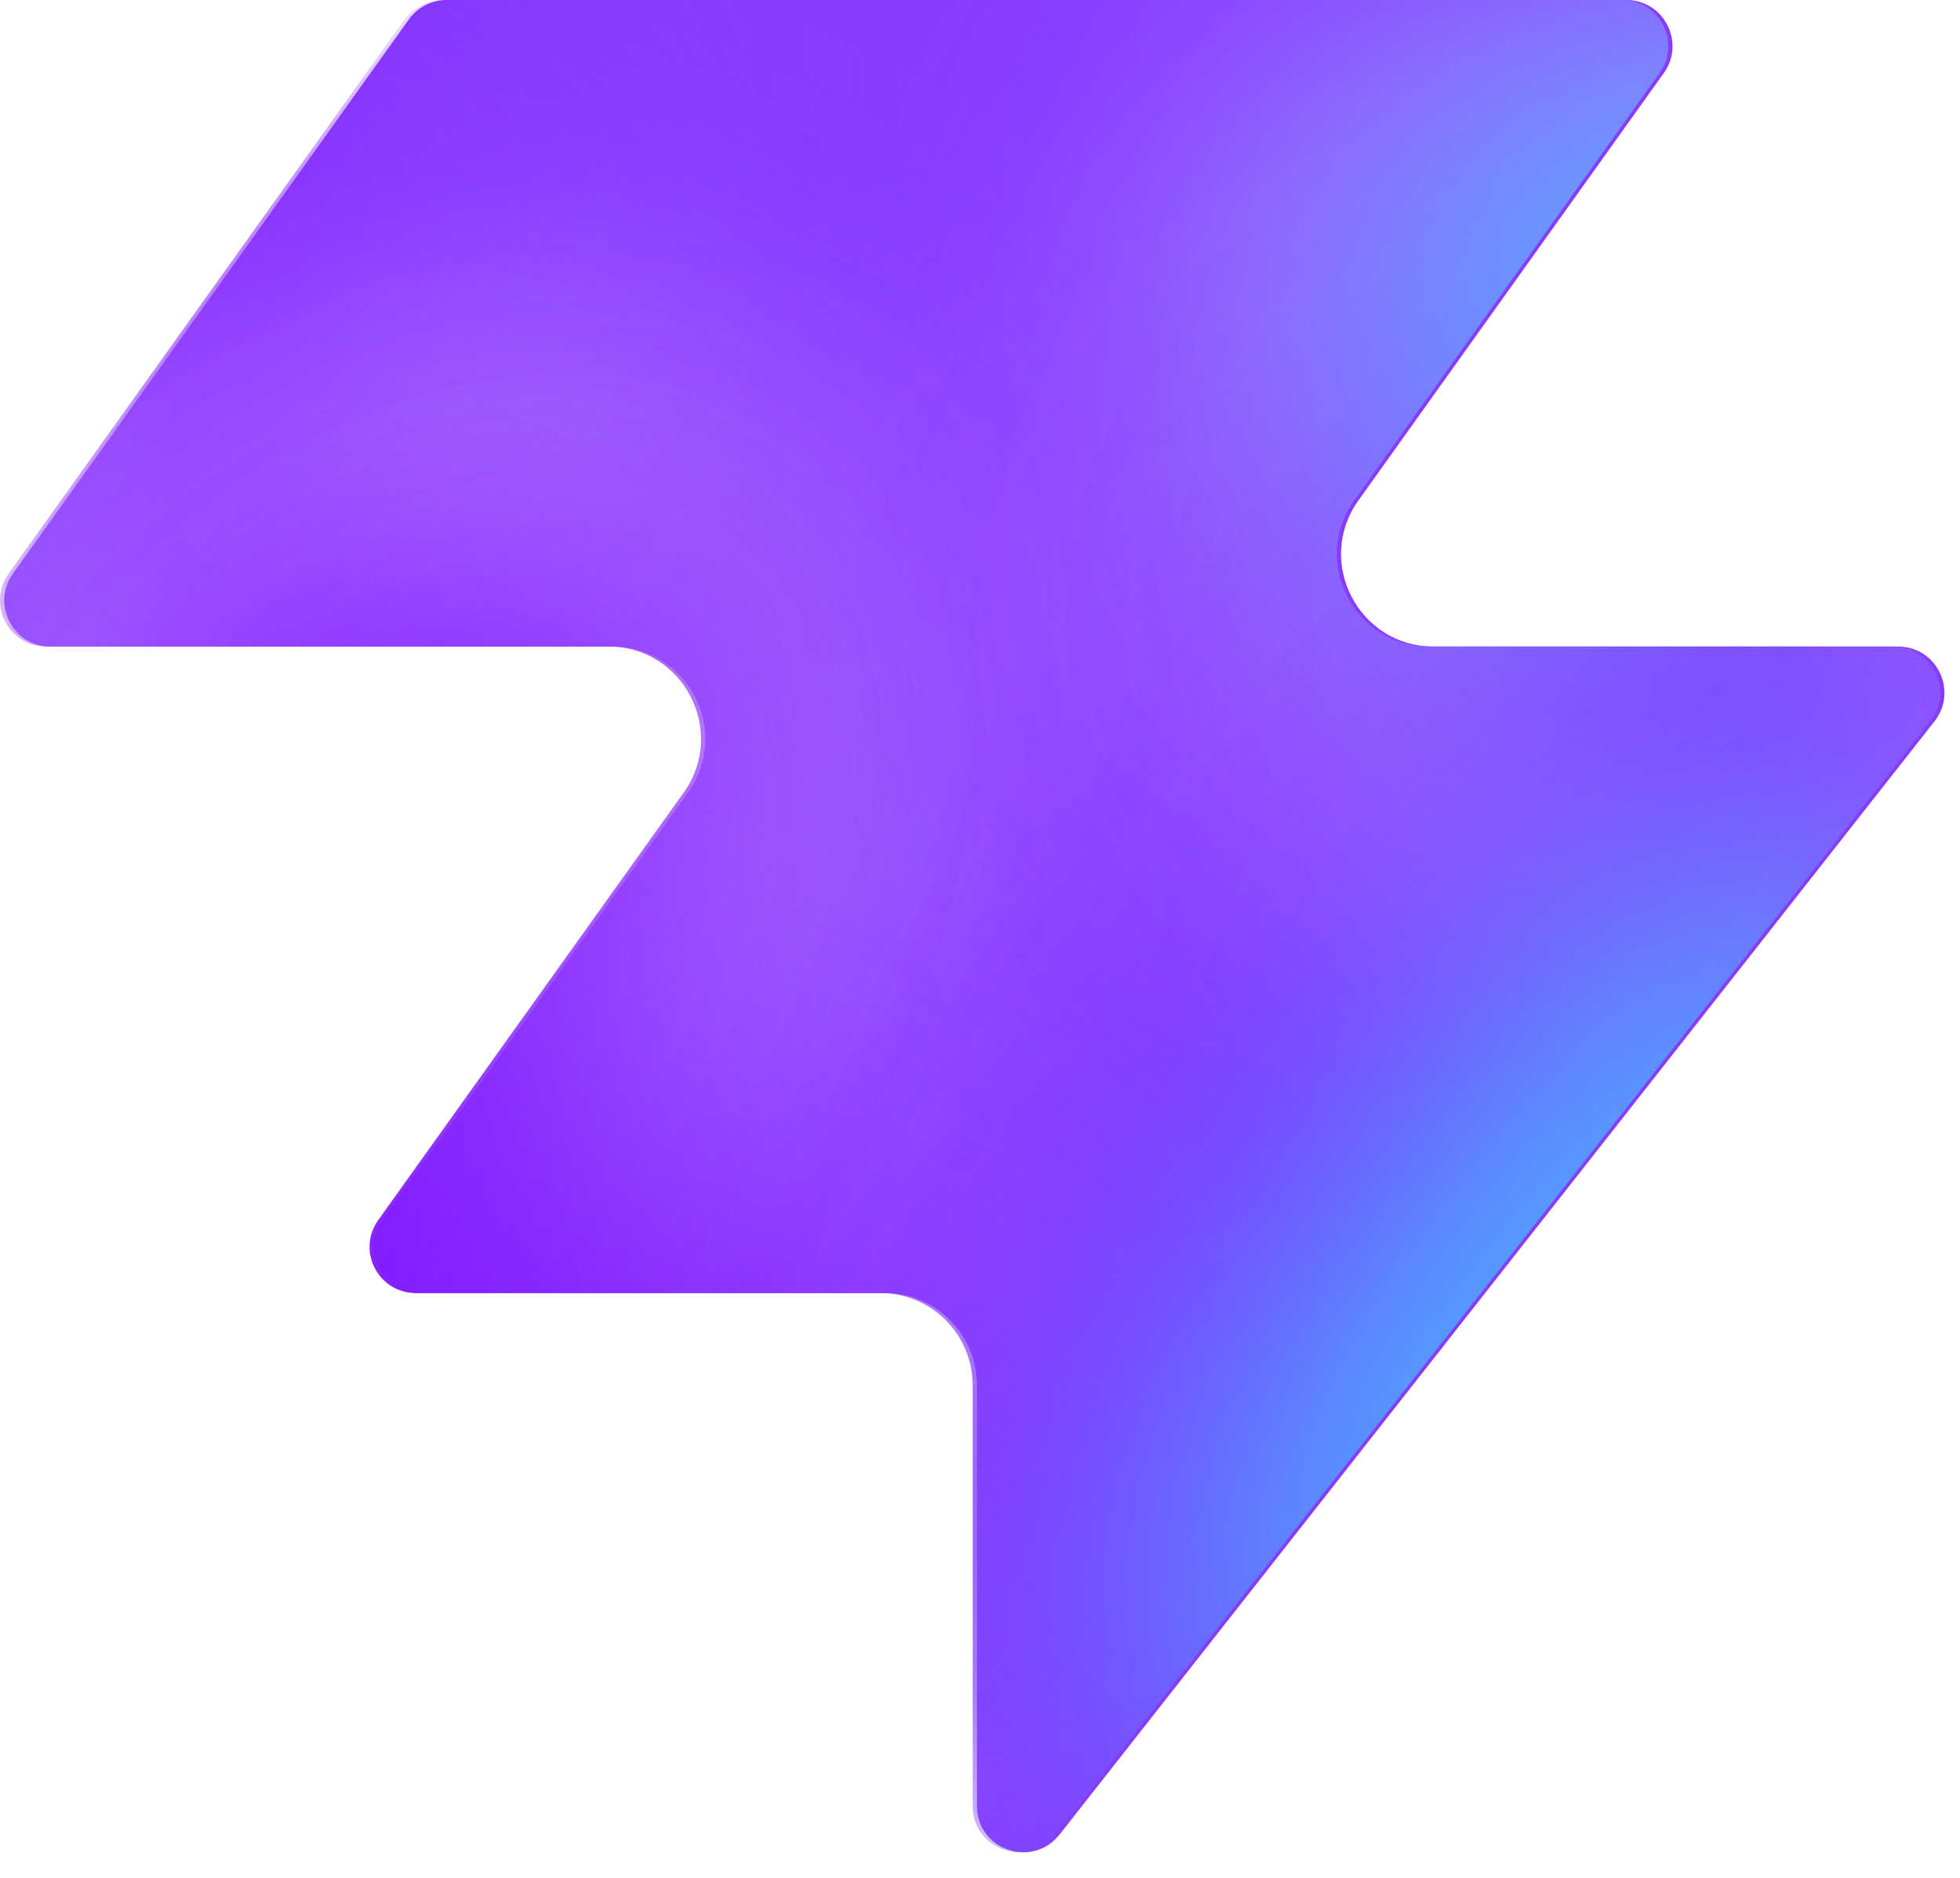
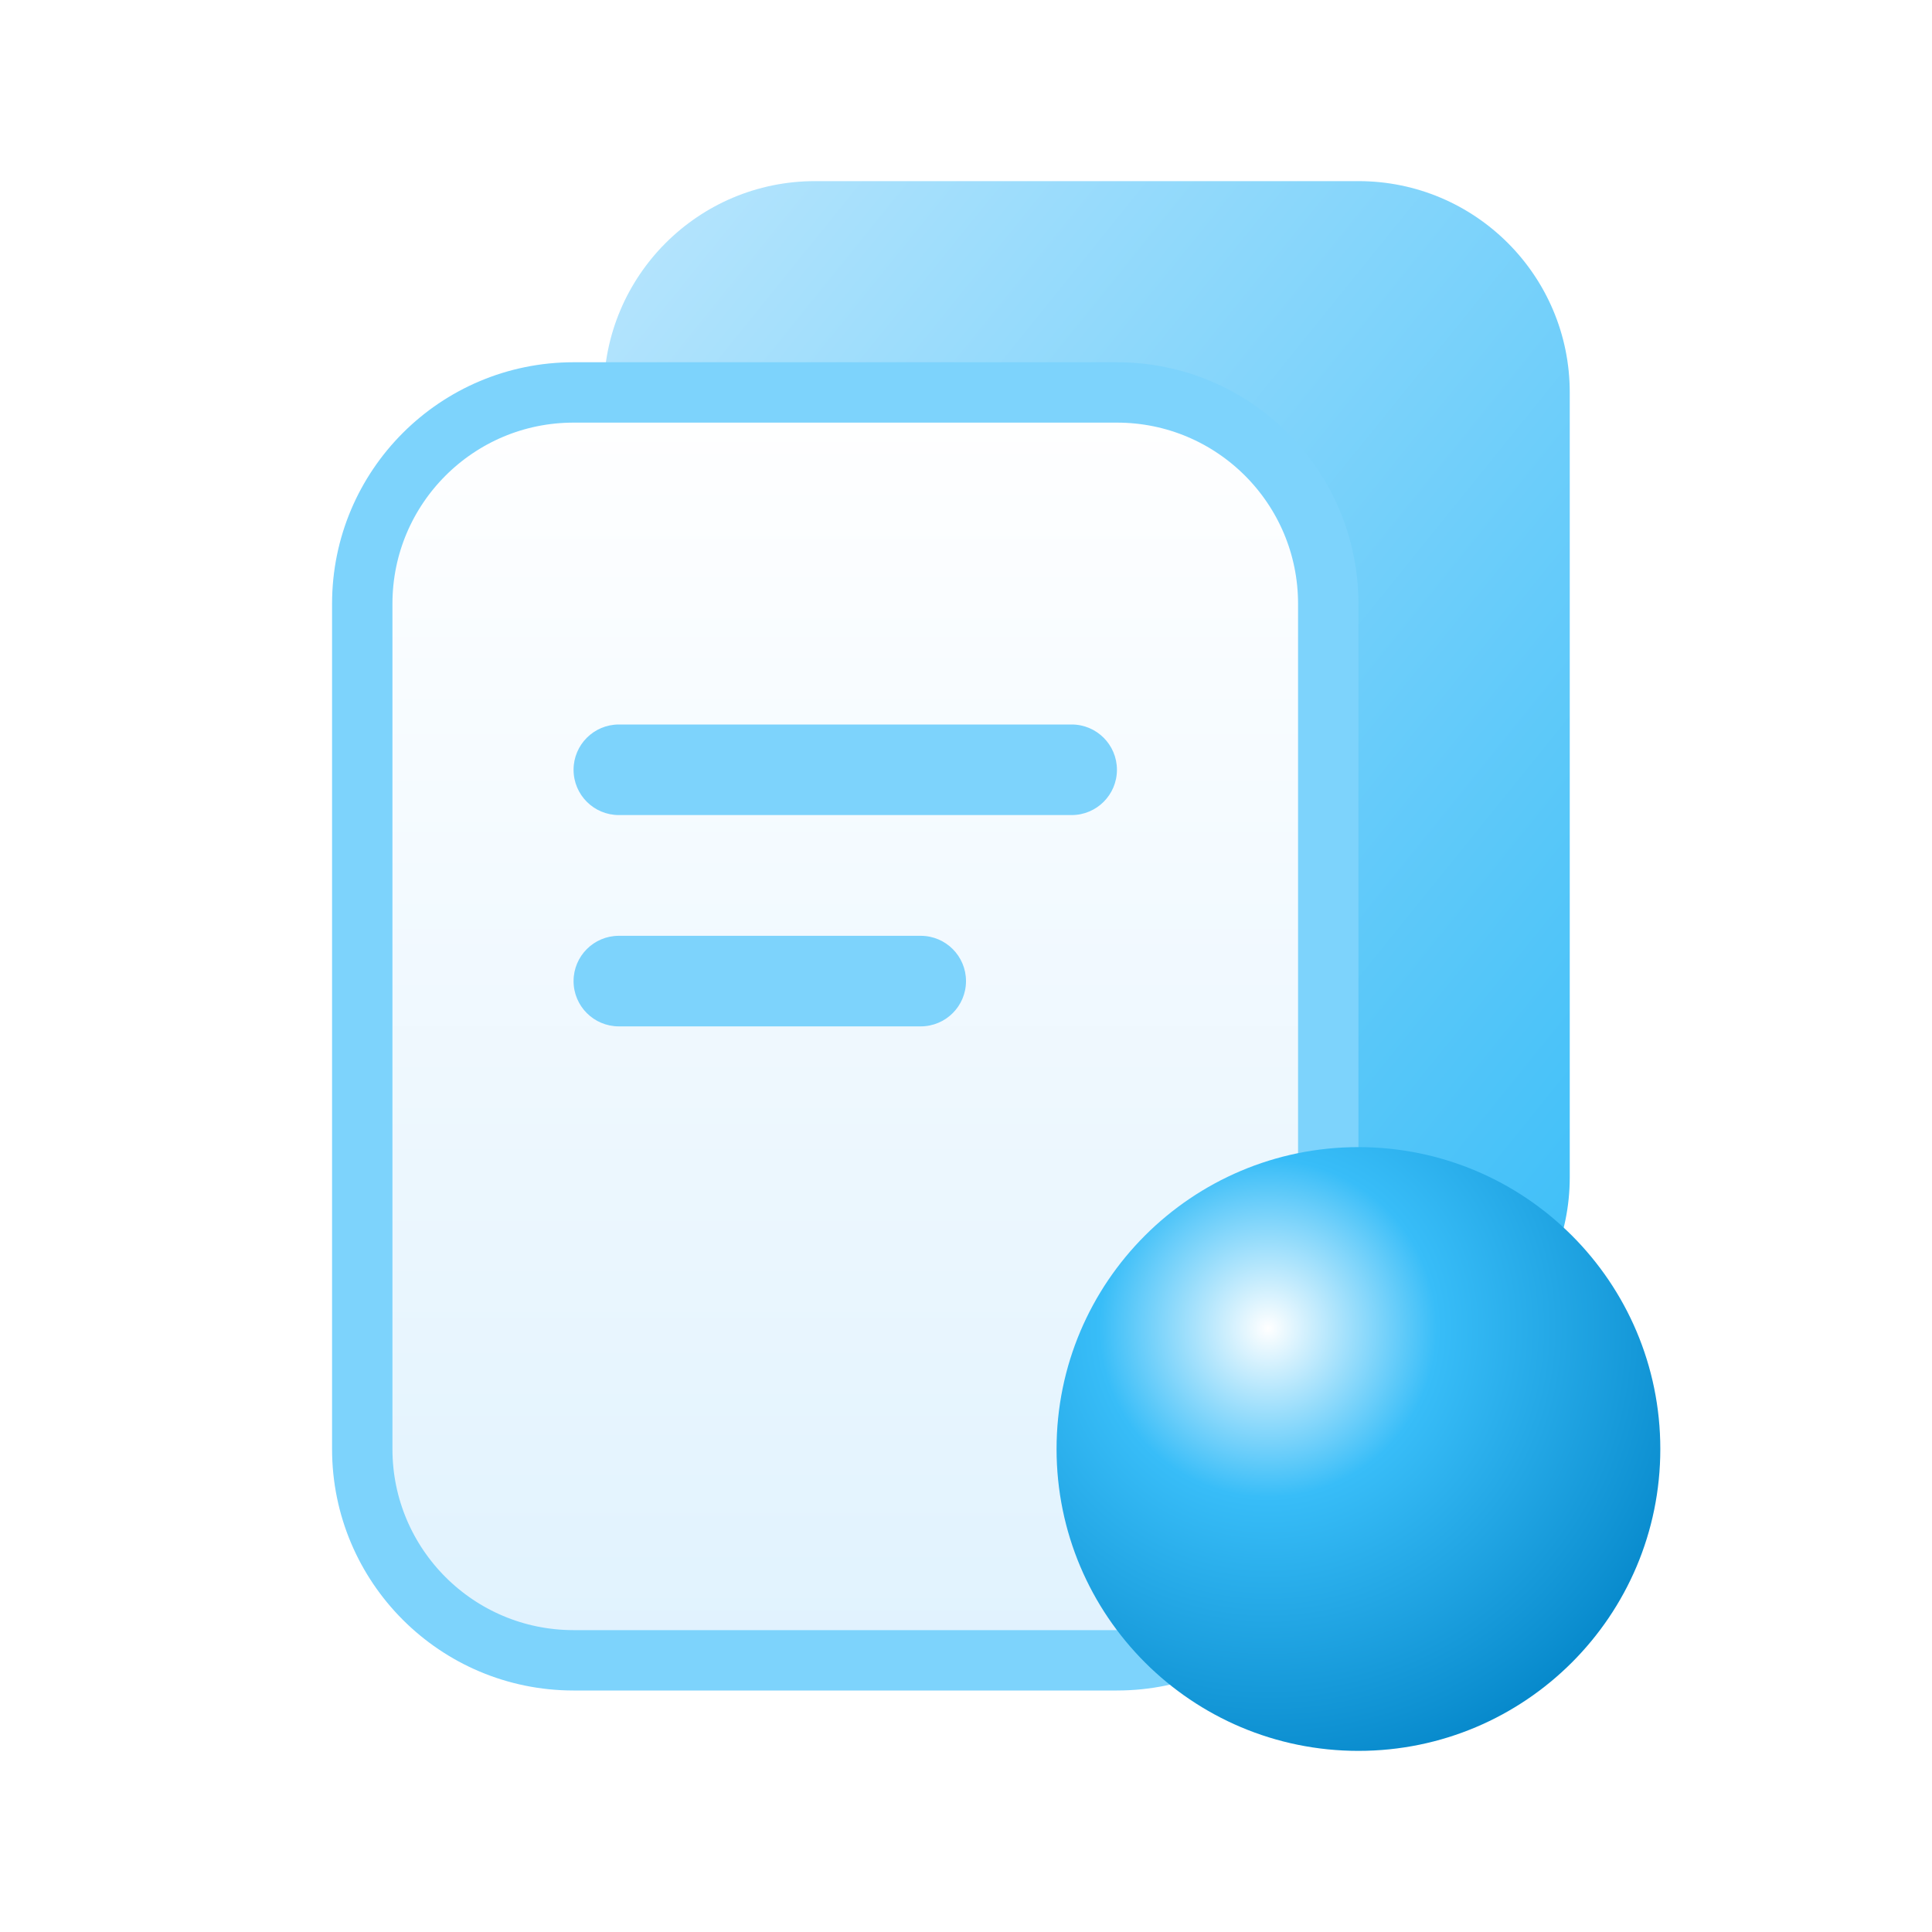
- <svg xmlns="http://www.w3.org/2000/svg" width="48" height="46" fill="none" viewBox="0 0 48 46">
-   <path fill="#863bff" d="M25.946 44.938c-.664.845-2.021.375-2.021-.698V33.937a2.26 2.26 0 0 0-2.262-2.262H10.287c-.92 0-1.456-1.04-.92-1.788l7.48-10.471c1.07-1.497 0-3.578-1.842-3.578H1.237c-.92 0-1.456-1.04-.92-1.788L10.013.474c.214-.297.556-.474.92-.474h28.894c.92 0 1.456 1.04.92 1.788l-7.48 10.471c-1.07 1.498 0 3.579 1.842 3.579h11.377c.943 0 1.473 1.088.89 1.83L25.947 44.94z" style="fill:#863bff;fill:color(display-p3 .525 .23 1);fill-opacity:1" />
-   <mask id="a" width="48" height="46" x="0" y="0" maskUnits="userSpaceOnUse" style="mask-type:alpha">
-     <path fill="#000" d="M25.842 44.938c-.664.844-2.021.375-2.021-.698V33.937a2.26 2.26 0 0 0-2.262-2.262H10.183c-.92 0-1.456-1.04-.92-1.788l7.48-10.471c1.07-1.498 0-3.579-1.842-3.579H1.133c-.92 0-1.456-1.04-.92-1.787L9.91.473c.214-.297.556-.474.92-.474h28.894c.92 0 1.456 1.04.92 1.788l-7.48 10.471c-1.07 1.498 0 3.578 1.842 3.578h11.377c.943 0 1.473 1.088.89 1.832L25.843 44.94z" style="fill:#000;fill-opacity:1" />
-   </mask>
-   <g mask="url(#a)">
-     <g filter="url(#b)">
-       <ellipse cx="5.508" cy="14.704" fill="#ede6ff" rx="5.508" ry="14.704" style="fill:#ede6ff;fill:color(display-p3 .927 .903 1);fill-opacity:1" transform="matrix(.00324 1 1 -.00324 -4.47 31.516)" />
-     </g>
-     <g filter="url(#c)">
-       <ellipse cx="10.399" cy="29.851" fill="#ede6ff" rx="10.399" ry="29.851" style="fill:#ede6ff;fill:color(display-p3 .927 .903 1);fill-opacity:1" transform="matrix(.00324 1 1 -.00324 -39.328 7.883)" />
-     </g>
-     <g filter="url(#d)">
-       <ellipse cx="5.508" cy="30.487" fill="#7e14ff" rx="5.508" ry="30.487" style="fill:#7e14ff;fill:color(display-p3 .492 .077 1);fill-opacity:1" transform="rotate(89.814 -25.913 -14.639)scale(1 -1)" />
-     </g>
-     <g filter="url(#e)">
-       <ellipse cx="5.508" cy="30.599" fill="#7e14ff" rx="5.508" ry="30.599" style="fill:#7e14ff;fill:color(display-p3 .492 .077 1);fill-opacity:1" transform="rotate(89.814 -32.644 -3.334)scale(1 -1)" />
-     </g>
-     <g filter="url(#f)">
-       <ellipse cx="5.508" cy="30.599" fill="#7e14ff" rx="5.508" ry="30.599" style="fill:#7e14ff;fill:color(display-p3 .492 .077 1);fill-opacity:1" transform="matrix(.00324 1 1 -.00324 -34.34 30.47)" />
-     </g>
-     <g filter="url(#g)">
-       <ellipse cx="14.072" cy="22.078" fill="#ede6ff" rx="14.072" ry="22.078" style="fill:#ede6ff;fill:color(display-p3 .927 .903 1);fill-opacity:1" transform="rotate(93.35 24.506 48.493)scale(-1 1)" />
-     </g>
-     <g filter="url(#h)">
-       <ellipse cx="3.47" cy="21.501" fill="#7e14ff" rx="3.47" ry="21.501" style="fill:#7e14ff;fill:color(display-p3 .492 .077 1);fill-opacity:1" transform="rotate(89.009 28.708 47.59)scale(-1 1)" />
-     </g>
-     <g filter="url(#i)">
-       <ellipse cx="3.47" cy="21.501" fill="#7e14ff" rx="3.47" ry="21.501" style="fill:#7e14ff;fill:color(display-p3 .492 .077 1);fill-opacity:1" transform="rotate(89.009 28.708 47.59)scale(-1 1)" />
-     </g>
-     <g filter="url(#j)">
-       <ellipse cx=".387" cy="8.972" fill="#7e14ff" rx="4.407" ry="29.108" style="fill:#7e14ff;fill:color(display-p3 .492 .077 1);fill-opacity:1" transform="rotate(39.51 .387 8.972)" />
-     </g>
-     <g filter="url(#k)">
-       <ellipse cx="47.523" cy="-6.092" fill="#7e14ff" rx="4.407" ry="29.108" style="fill:#7e14ff;fill:color(display-p3 .492 .077 1);fill-opacity:1" transform="rotate(37.892 47.523 -6.092)" />
-     </g>
-     <g filter="url(#l)">
-       <ellipse cx="41.412" cy="6.333" fill="#47bfff" rx="5.971" ry="9.665" style="fill:#47bfff;fill:color(display-p3 .28 .748 1);fill-opacity:1" transform="rotate(37.892 41.412 6.333)" />
-     </g>
-     <g filter="url(#m)">
-       <ellipse cx="-1.879" cy="38.332" fill="#7e14ff" rx="4.407" ry="29.108" style="fill:#7e14ff;fill:color(display-p3 .492 .077 1);fill-opacity:1" transform="rotate(37.892 -1.88 38.332)" />
-     </g>
-     <g filter="url(#n)">
-       <ellipse cx="-1.879" cy="38.332" fill="#7e14ff" rx="4.407" ry="29.108" style="fill:#7e14ff;fill:color(display-p3 .492 .077 1);fill-opacity:1" transform="rotate(37.892 -1.88 38.332)" />
-     </g>
-     <g filter="url(#o)">
-       <ellipse cx="35.651" cy="29.907" fill="#7e14ff" rx="4.407" ry="29.108" style="fill:#7e14ff;fill:color(display-p3 .492 .077 1);fill-opacity:1" transform="rotate(37.892 35.651 29.907)" />
-     </g>
-     <g filter="url(#p)">
-       <ellipse cx="38.418" cy="32.4" fill="#47bfff" rx="5.971" ry="15.297" style="fill:#47bfff;fill:color(display-p3 .28 .748 1);fill-opacity:1" transform="rotate(37.892 38.418 32.4)" />
-     </g>
-   </g>
+ <svg xmlns="http://www.w3.org/2000/svg" viewBox="0 0 64 64">
  <defs>
-     <filter id="b" width="60.045" height="41.654" x="-19.77" y="16.149" color-interpolation-filters="sRGB" filterUnits="userSpaceOnUse">
-       <feFlood flood-opacity="0" result="BackgroundImageFix" />
-       <feBlend in="SourceGraphic" in2="BackgroundImageFix" result="shape" />
-       <feGaussianBlur result="effect1_foregroundBlur_2002_17158" stdDeviation="7.659" />
-     </filter>
-     <filter id="c" width="90.34" height="51.437" x="-54.613" y="-7.533" color-interpolation-filters="sRGB" filterUnits="userSpaceOnUse">
-       <feFlood flood-opacity="0" result="BackgroundImageFix" />
-       <feBlend in="SourceGraphic" in2="BackgroundImageFix" result="shape" />
-       <feGaussianBlur result="effect1_foregroundBlur_2002_17158" stdDeviation="7.659" />
-     </filter>
-     <filter id="d" width="79.355" height="29.4" x="-49.64" y="2.03" color-interpolation-filters="sRGB" filterUnits="userSpaceOnUse">
-       <feFlood flood-opacity="0" result="BackgroundImageFix" />
-       <feBlend in="SourceGraphic" in2="BackgroundImageFix" result="shape" />
-       <feGaussianBlur result="effect1_foregroundBlur_2002_17158" stdDeviation="4.596" />
-     </filter>
-     <filter id="e" width="79.579" height="29.4" x="-45.045" y="20.029" color-interpolation-filters="sRGB" filterUnits="userSpaceOnUse">
-       <feFlood flood-opacity="0" result="BackgroundImageFix" />
-       <feBlend in="SourceGraphic" in2="BackgroundImageFix" result="shape" />
-       <feGaussianBlur result="effect1_foregroundBlur_2002_17158" stdDeviation="4.596" />
-     </filter>
-     <filter id="f" width="79.579" height="29.4" x="-43.513" y="21.178" color-interpolation-filters="sRGB" filterUnits="userSpaceOnUse">
-       <feFlood flood-opacity="0" result="BackgroundImageFix" />
-       <feBlend in="SourceGraphic" in2="BackgroundImageFix" result="shape" />
-       <feGaussianBlur result="effect1_foregroundBlur_2002_17158" stdDeviation="4.596" />
-     </filter>
-     <filter id="g" width="74.749" height="58.852" x="15.756" y="-17.901" color-interpolation-filters="sRGB" filterUnits="userSpaceOnUse">
-       <feFlood flood-opacity="0" result="BackgroundImageFix" />
-       <feBlend in="SourceGraphic" in2="BackgroundImageFix" result="shape" />
-       <feGaussianBlur result="effect1_foregroundBlur_2002_17158" stdDeviation="7.659" />
-     </filter>
-     <filter id="h" width="61.377" height="25.362" x="23.548" y="2.284" color-interpolation-filters="sRGB" filterUnits="userSpaceOnUse">
-       <feFlood flood-opacity="0" result="BackgroundImageFix" />
-       <feBlend in="SourceGraphic" in2="BackgroundImageFix" result="shape" />
-       <feGaussianBlur result="effect1_foregroundBlur_2002_17158" stdDeviation="4.596" />
-     </filter>
-     <filter id="i" width="61.377" height="25.362" x="23.548" y="2.284" color-interpolation-filters="sRGB" filterUnits="userSpaceOnUse">
-       <feFlood flood-opacity="0" result="BackgroundImageFix" />
-       <feBlend in="SourceGraphic" in2="BackgroundImageFix" result="shape" />
-       <feGaussianBlur result="effect1_foregroundBlur_2002_17158" stdDeviation="4.596" />
-     </filter>
-     <filter id="j" width="56.045" height="63.649" x="-27.636" y="-22.853" color-interpolation-filters="sRGB" filterUnits="userSpaceOnUse">
-       <feFlood flood-opacity="0" result="BackgroundImageFix" />
-       <feBlend in="SourceGraphic" in2="BackgroundImageFix" result="shape" />
-       <feGaussianBlur result="effect1_foregroundBlur_2002_17158" stdDeviation="4.596" />
-     </filter>
-     <filter id="k" width="54.814" height="64.646" x="20.116" y="-38.415" color-interpolation-filters="sRGB" filterUnits="userSpaceOnUse">
-       <feFlood flood-opacity="0" result="BackgroundImageFix" />
-       <feBlend in="SourceGraphic" in2="BackgroundImageFix" result="shape" />
-       <feGaussianBlur result="effect1_foregroundBlur_2002_17158" stdDeviation="4.596" />
-     </filter>
-     <filter id="l" width="33.541" height="35.313" x="24.641" y="-11.323" color-interpolation-filters="sRGB" filterUnits="userSpaceOnUse">
-       <feFlood flood-opacity="0" result="BackgroundImageFix" />
-       <feBlend in="SourceGraphic" in2="BackgroundImageFix" result="shape" />
-       <feGaussianBlur result="effect1_foregroundBlur_2002_17158" stdDeviation="4.596" />
-     </filter>
-     <filter id="m" width="54.814" height="64.646" x="-29.286" y="6.009" color-interpolation-filters="sRGB" filterUnits="userSpaceOnUse">
-       <feFlood flood-opacity="0" result="BackgroundImageFix" />
-       <feBlend in="SourceGraphic" in2="BackgroundImageFix" result="shape" />
-       <feGaussianBlur result="effect1_foregroundBlur_2002_17158" stdDeviation="4.596" />
-     </filter>
-     <filter id="n" width="54.814" height="64.646" x="-29.286" y="6.009" color-interpolation-filters="sRGB" filterUnits="userSpaceOnUse">
-       <feFlood flood-opacity="0" result="BackgroundImageFix" />
-       <feBlend in="SourceGraphic" in2="BackgroundImageFix" result="shape" />
-       <feGaussianBlur result="effect1_foregroundBlur_2002_17158" stdDeviation="4.596" />
-     </filter>
-     <filter id="o" width="54.814" height="64.646" x="8.244" y="-2.416" color-interpolation-filters="sRGB" filterUnits="userSpaceOnUse">
-       <feFlood flood-opacity="0" result="BackgroundImageFix" />
-       <feBlend in="SourceGraphic" in2="BackgroundImageFix" result="shape" />
-       <feGaussianBlur result="effect1_foregroundBlur_2002_17158" stdDeviation="4.596" />
-     </filter>
-     <filter id="p" width="39.409" height="43.623" x="18.713" y="10.588" color-interpolation-filters="sRGB" filterUnits="userSpaceOnUse">
-       <feFlood flood-opacity="0" result="BackgroundImageFix" />
-       <feBlend in="SourceGraphic" in2="BackgroundImageFix" result="shape" />
-       <feGaussianBlur result="effect1_foregroundBlur_2002_17158" stdDeviation="4.596" />
-     </filter>
+     <linearGradient id="b" x1="0" y1="0" x2="1" y2="1">
+       <stop offset="0" stop-color="#bae6fd" />
+       <stop offset="1" stop-color="#38bdf8" />
+     </linearGradient>
+     <linearGradient id="f" x1="0" y1="0" x2="0" y2="1">
+       <stop offset="0" stop-color="#ffffff" />
+       <stop offset="1" stop-color="#e0f2fe" />
+     </linearGradient>
+     <radialGradient id="s" cx=".35" cy=".3" r=".8">
+       <stop offset="0" stop-color="#ffffff" />
+       <stop offset=".35" stop-color="#38bdf8" />
+       <stop offset="1" stop-color="#0284c7" />
+     </radialGradient>
  </defs>
+   <rect x="20" y="6" width="32" height="40" rx="7" fill="url(#b)" />
+   <rect x="12" y="13" width="32" height="42" rx="7" fill="url(#f)" stroke="#7dd3fc" stroke-width="2" />
+   <rect x="19" y="24" width="18" height="3" rx="1.5" fill="#7dd3fc" />
+   <rect x="19" y="31" width="13" height="3" rx="1.5" fill="#7dd3fc" />
+   <circle cx="45" cy="48" r="10" fill="url(#s)" />
</svg>
